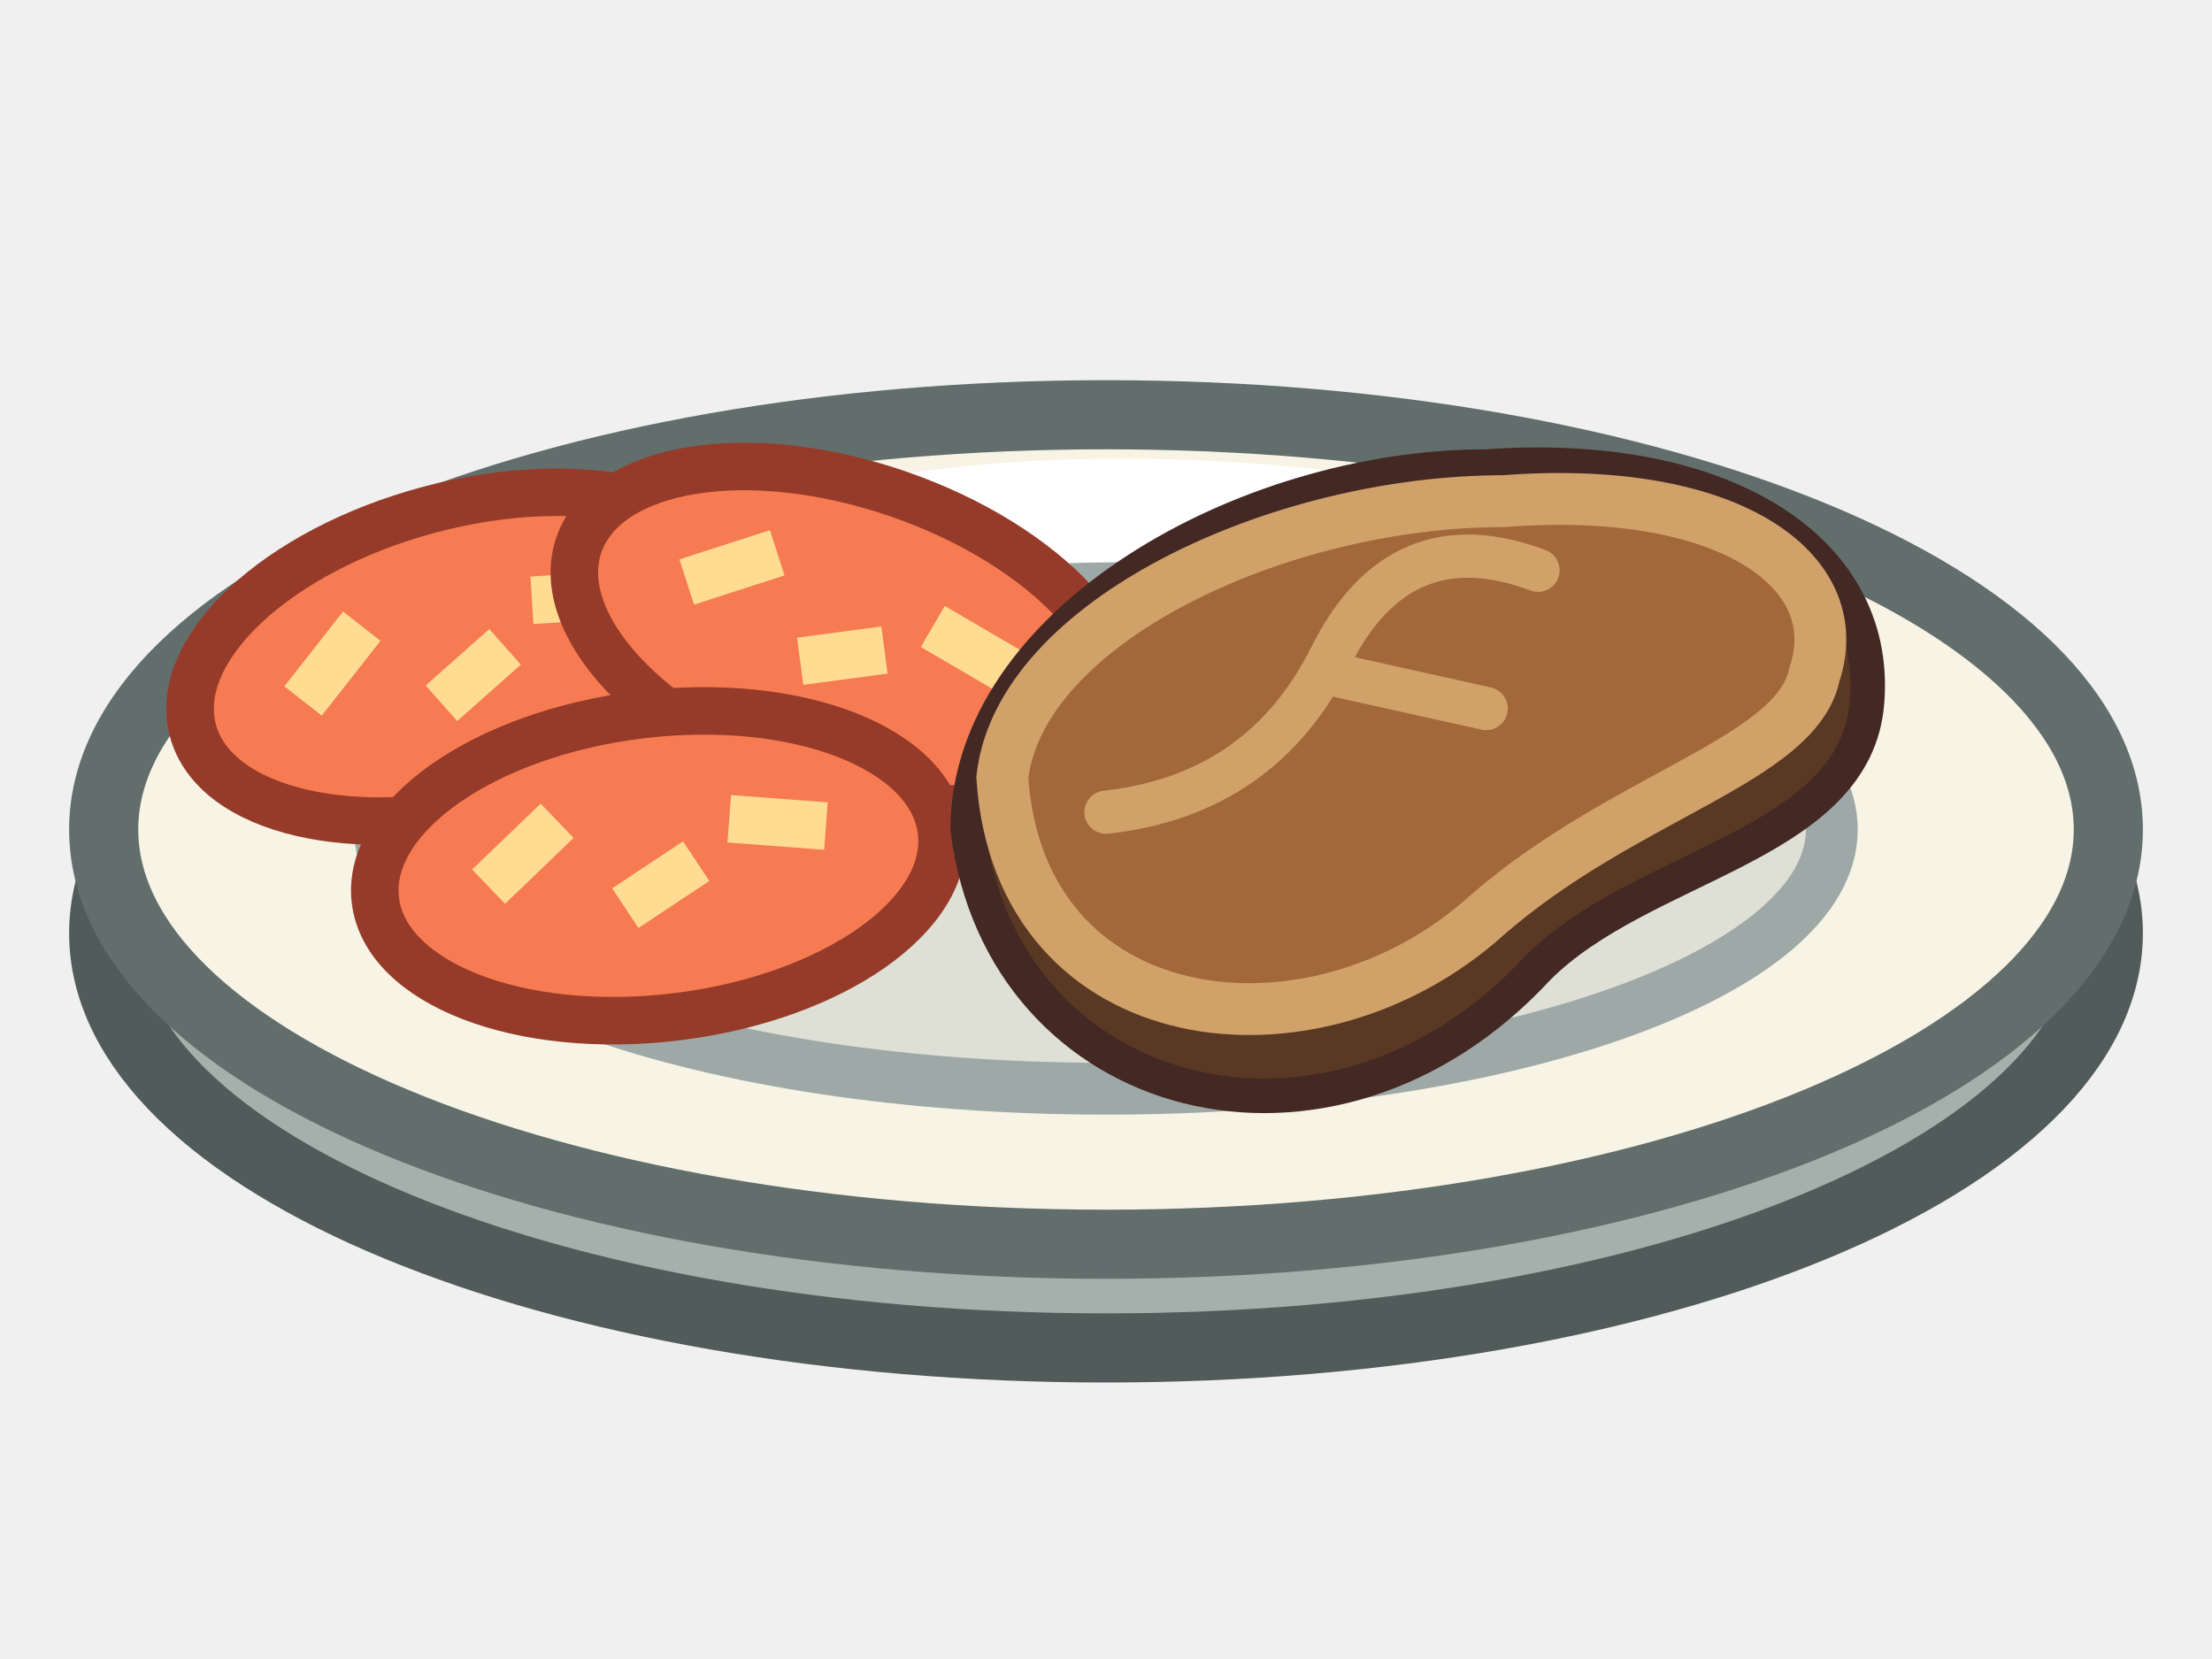
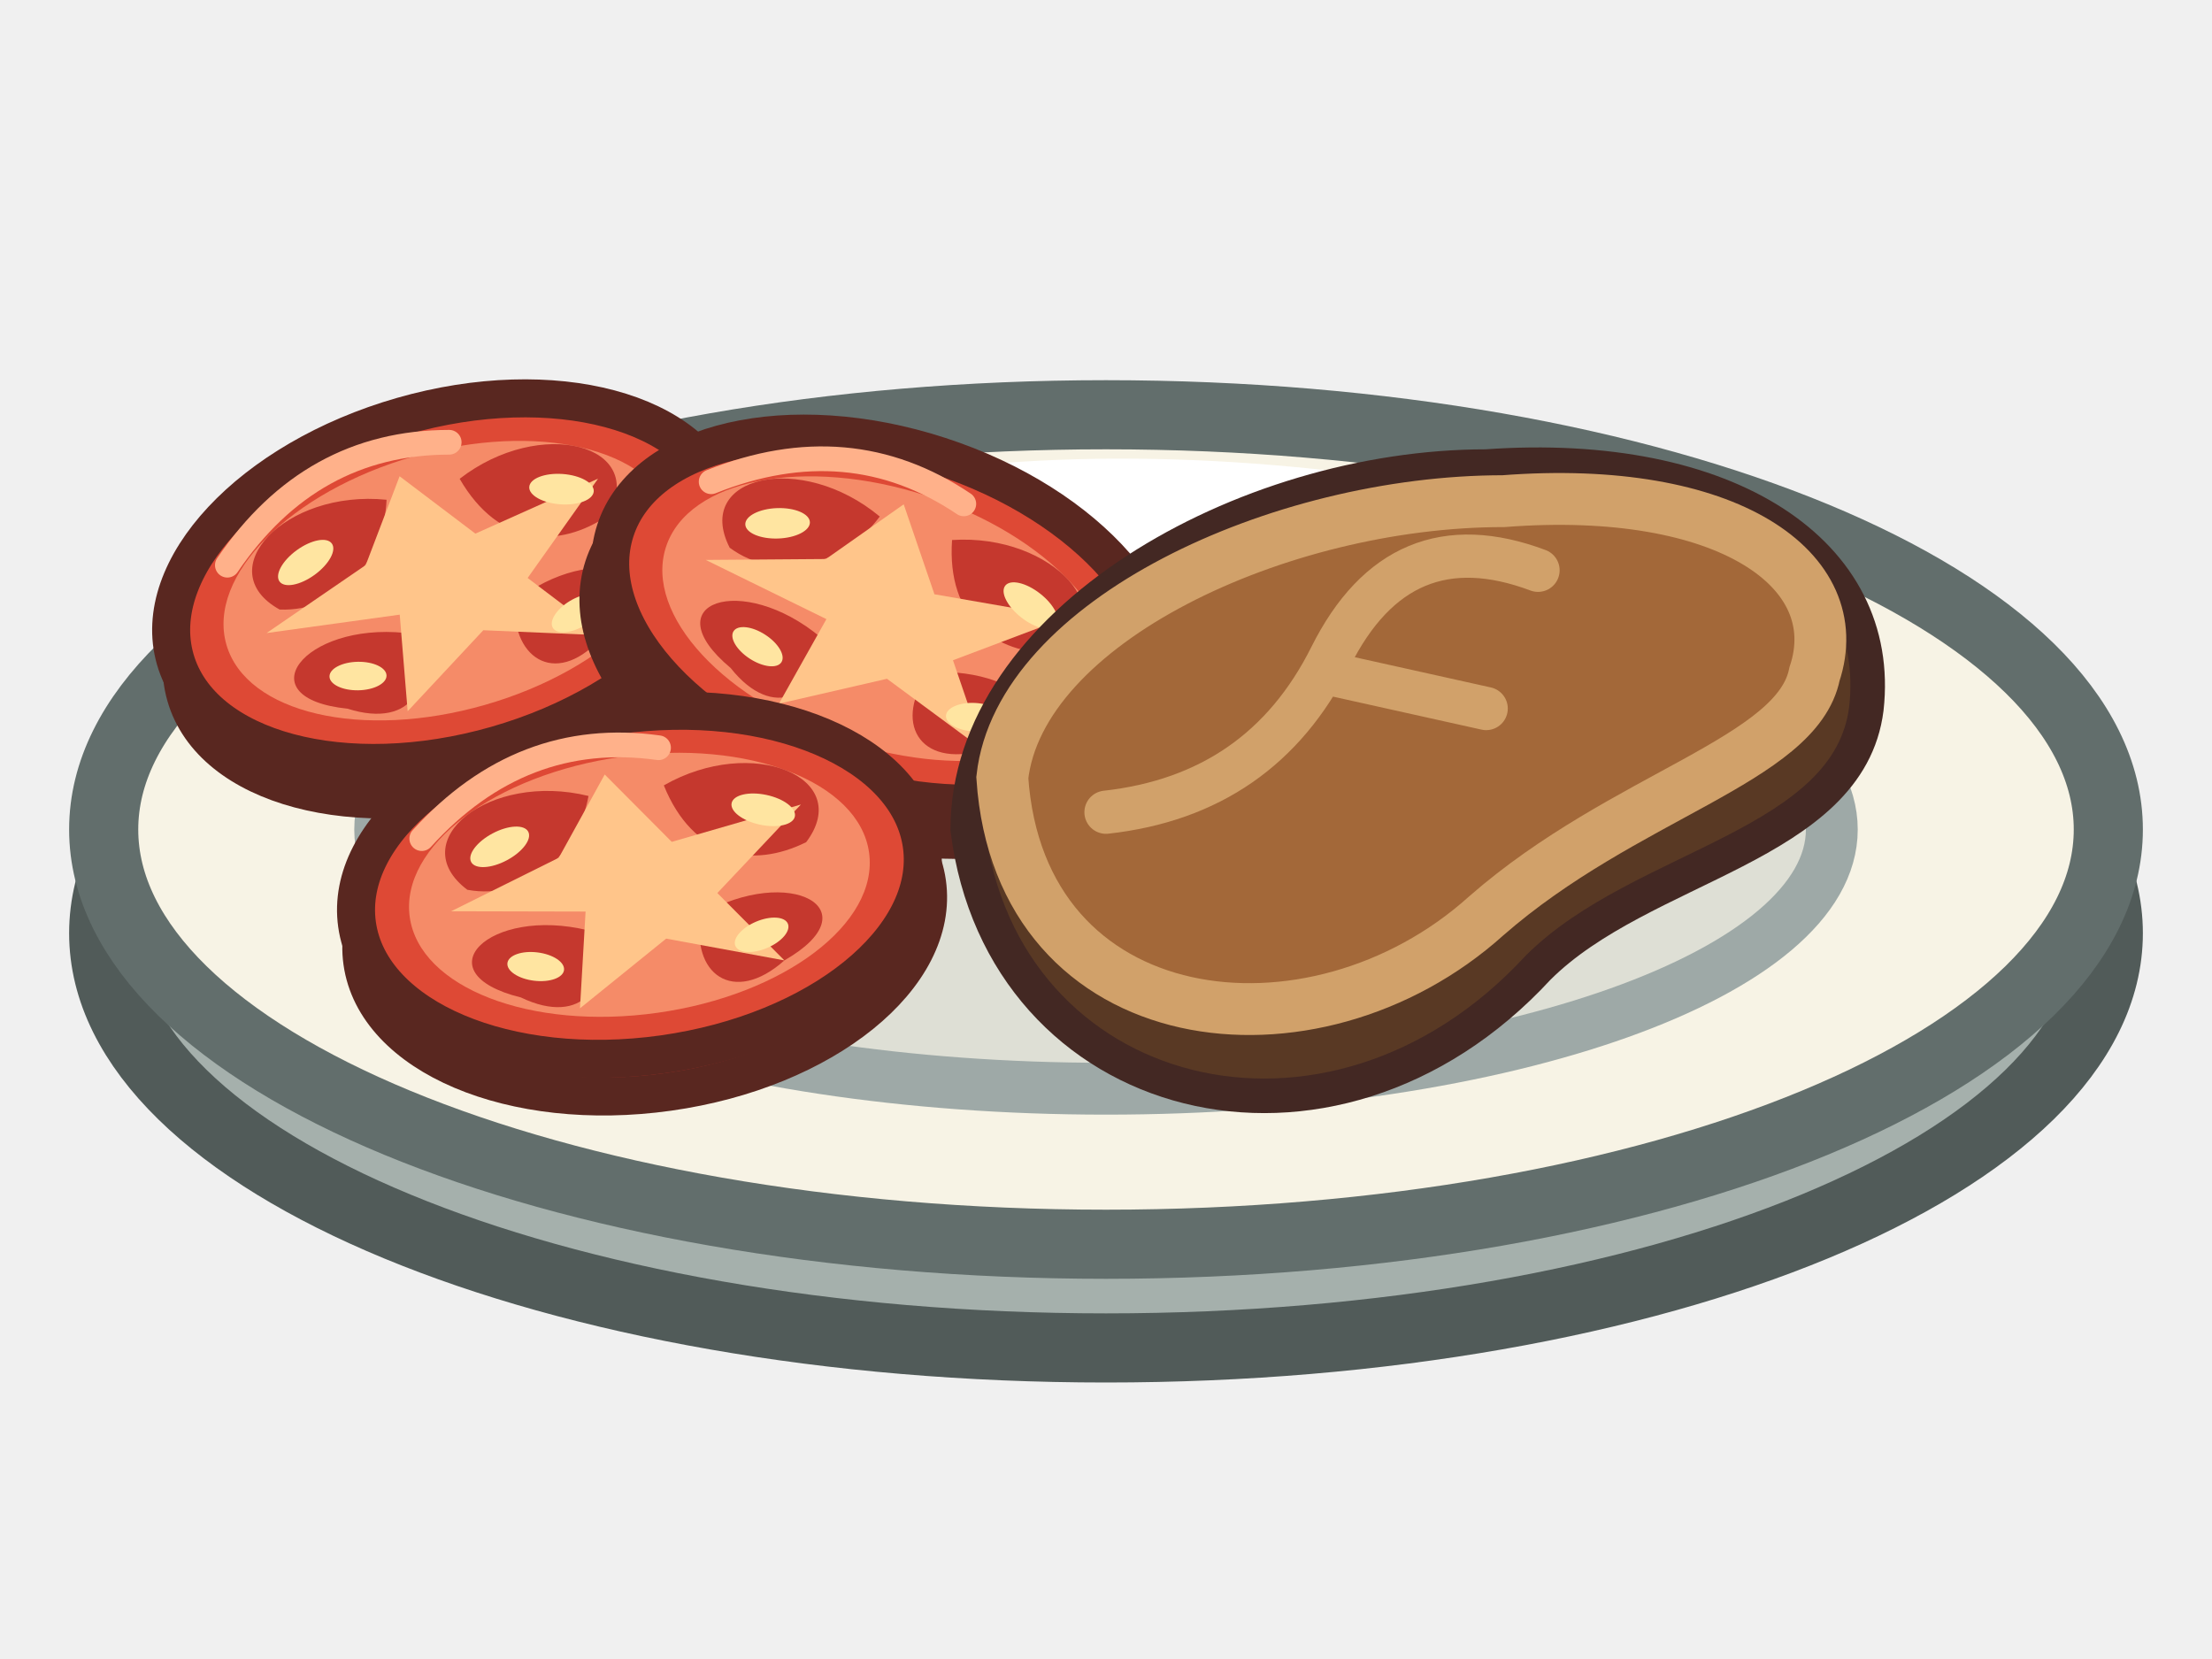
<svg xmlns="http://www.w3.org/2000/svg" viewBox="0 0 64 48" width="64" height="48">
  <ellipse cx="32" cy="27" rx="29" ry="12" fill="#a5b0ac" stroke="#515b59" stroke-width="2" />
  <ellipse cx="32" cy="24" rx="29" ry="12" fill="#f7f3e5" stroke="#626e6c" stroke-width="2" />
  <ellipse cx="32" cy="24" rx="21" ry="7.5" fill="#dedfd5" stroke="#9ea9a7" stroke-width="1.5" />
  <path d="M12 21q12-9 32-5" fill="none" stroke="#fff" stroke-width="3" stroke-linecap="round" />
  <g transform="translate(2 8) scale(.55)">
-     <g transform="translate(21 20) rotate(-15)">
-       <ellipse rx="15" ry="8" fill="#f67b53" stroke="#963b29" stroke-width="2.5" />
-       <path d="m-9 0 4-3m3 5 4-2m2-2 5 1" stroke="#ffdc91" stroke-width="2.5" />
-     </g>
-     <g transform="translate(41 19) rotate(19)">
-       <ellipse rx="15" ry="8" fill="#f67b53" stroke="#963b29" stroke-width="2.5" />
-       <path d="m-9 0 4-3m3 5 4-2m2-2 5 1" stroke="#ffdc91" stroke-width="2.5" />
-     </g>
-     <g transform="translate(31 31) rotate(-7)">
-       <ellipse rx="15" ry="8" fill="#f67b53" stroke="#963b29" stroke-width="2.5" />
-       <path d="m-9 0 4-3m3 5 4-2m2-2 5 1" stroke="#ffdc91" stroke-width="2.5" />
-     </g>
+     <defs>
+       <g id="tomato-slice">
+         <ellipse cy="2" rx="15" ry="9" fill="#a52d25" stroke="#592720" stroke-width="2" />
+         <ellipse rx="15" ry="9" fill="#de4935" stroke="#592720" stroke-width="2" />
+         <ellipse rx="12.2" ry="6.8" fill="#f58b68" />
+         <path fill="#c5382e" d="M-2-5C-7-7-12-4-9-1c3 1 6-1 7-4ZM2-5C7-7 12-4 9-1 6 0 3-1 2-5ZM-3 2C-8 0-12 3-7 5c3 2 5 0 4-3ZM3 2C8 0 12 3 7 5 4 7 2 5 3 2Z" />
+         <path fill="#ffc58a" d="m-1-6 3 4 7-1-5 4 3 4-6-2-5 3 1-5-7-1 6-2Z" />
+         <g fill="#ffe5a1">
+           <ellipse cx="-7" cy="-3" rx="1.7" ry=".8" transform="rotate(-20 -7 -3)" />
+           <ellipse cx="7" cy="-3" rx="1.7" ry=".8" transform="rotate(20 7 -3)" />
+           <ellipse cx="-6" cy="3.5" rx="1.5" ry=".75" transform="rotate(15 -6 3.5)" />
+           <ellipse cx="6" cy="3.5" rx="1.5" ry=".75" transform="rotate(-15 6 3.5)" />
+         </g>
+         <path d="M-11-4q6-5 13-3" fill="none" stroke="#ffb18a" stroke-width="1.3" stroke-linecap="round" />
+       </g>
+     </defs>
+     <use href="#tomato-slice" transform="translate(20 16) rotate(-16)" />
+     <use href="#tomato-slice" transform="translate(43 18) rotate(18)" />
+     <use href="#tomato-slice" transform="translate(30 32) rotate(-8)" />
  </g>
  <g transform="translate(25 10) scale(.5)">
    <path fill="#593924" stroke="#432823" stroke-width="2" d="M6 28C6 16 22 7 36 7c14-1 23 5 22 14-1 8-13 9-19 15-12 13-31 8-33-8Z" />
    <path fill="#a36839" stroke="#d1a16a" stroke-width="3" d="M8 25C9 16 24 9 37 9c13-1 20 4 18 10-1 5-11 7-19 14-10 9-27 7-28-8Z" />
    <path fill="none" stroke="#d1a16a" stroke-width="2.5" stroke-linecap="round" d="M14 27q9-1 13-9t12-5m-12 6 9 2" />
  </g>
</svg>
